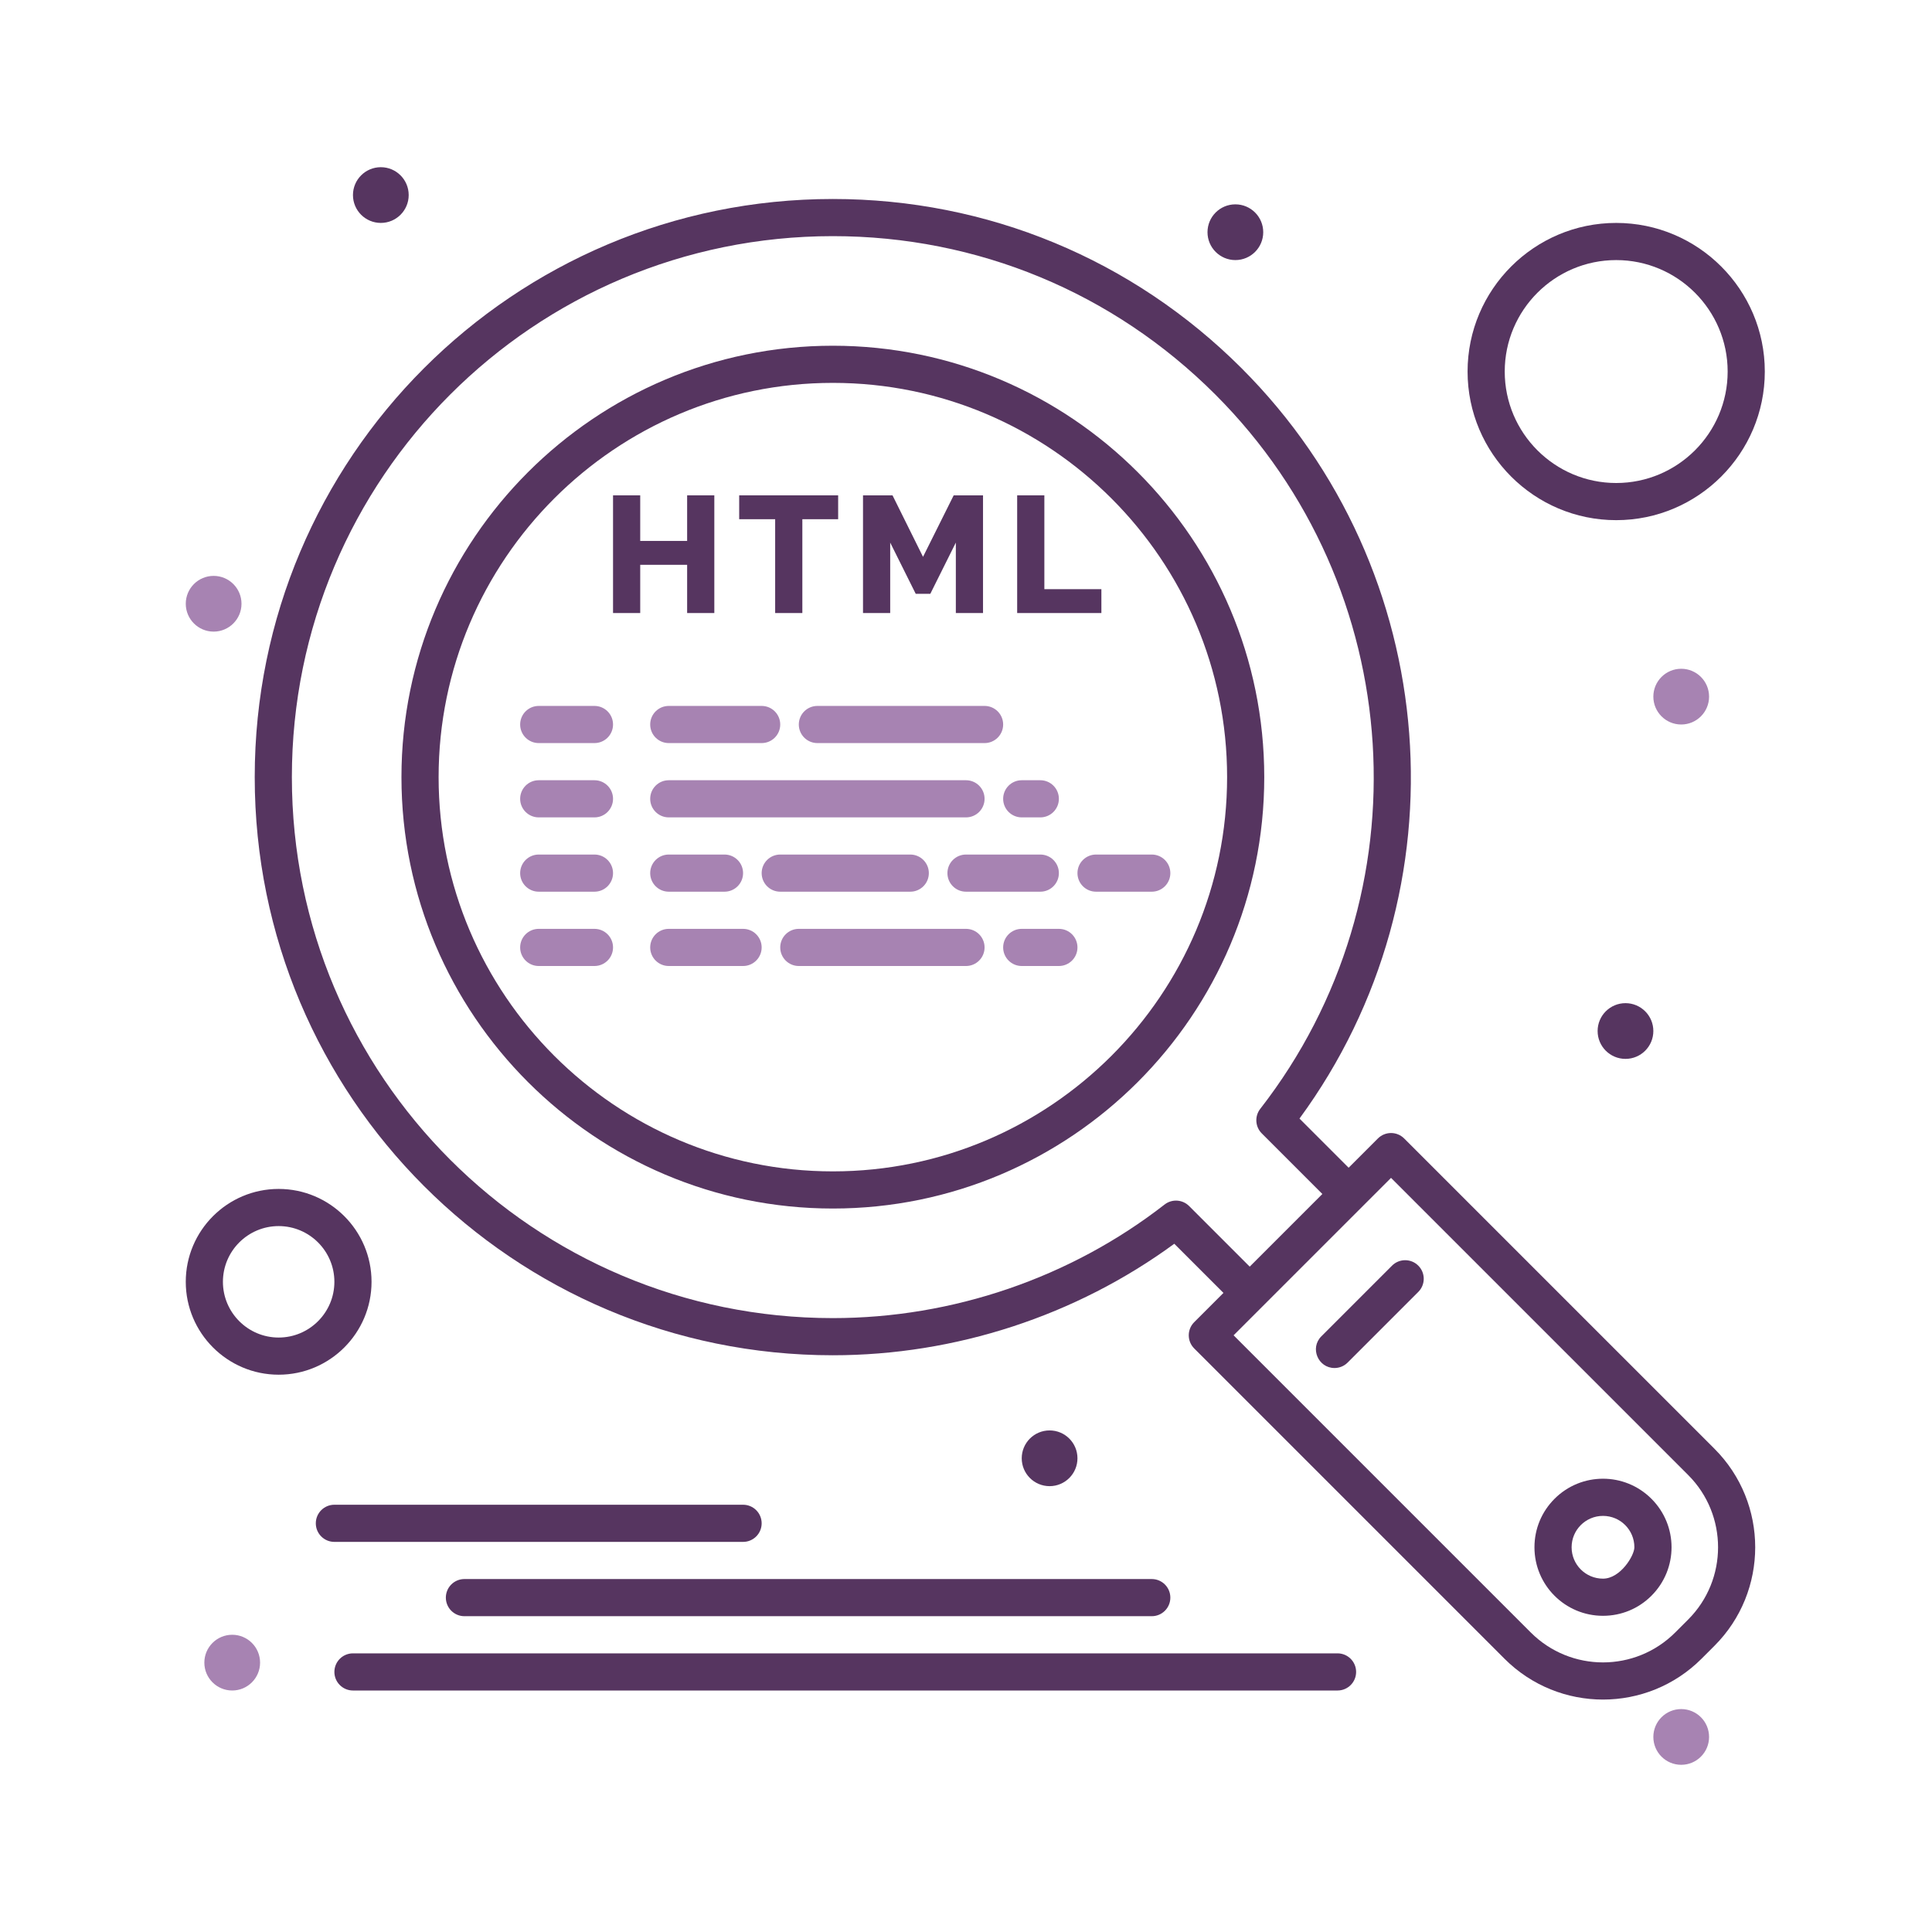
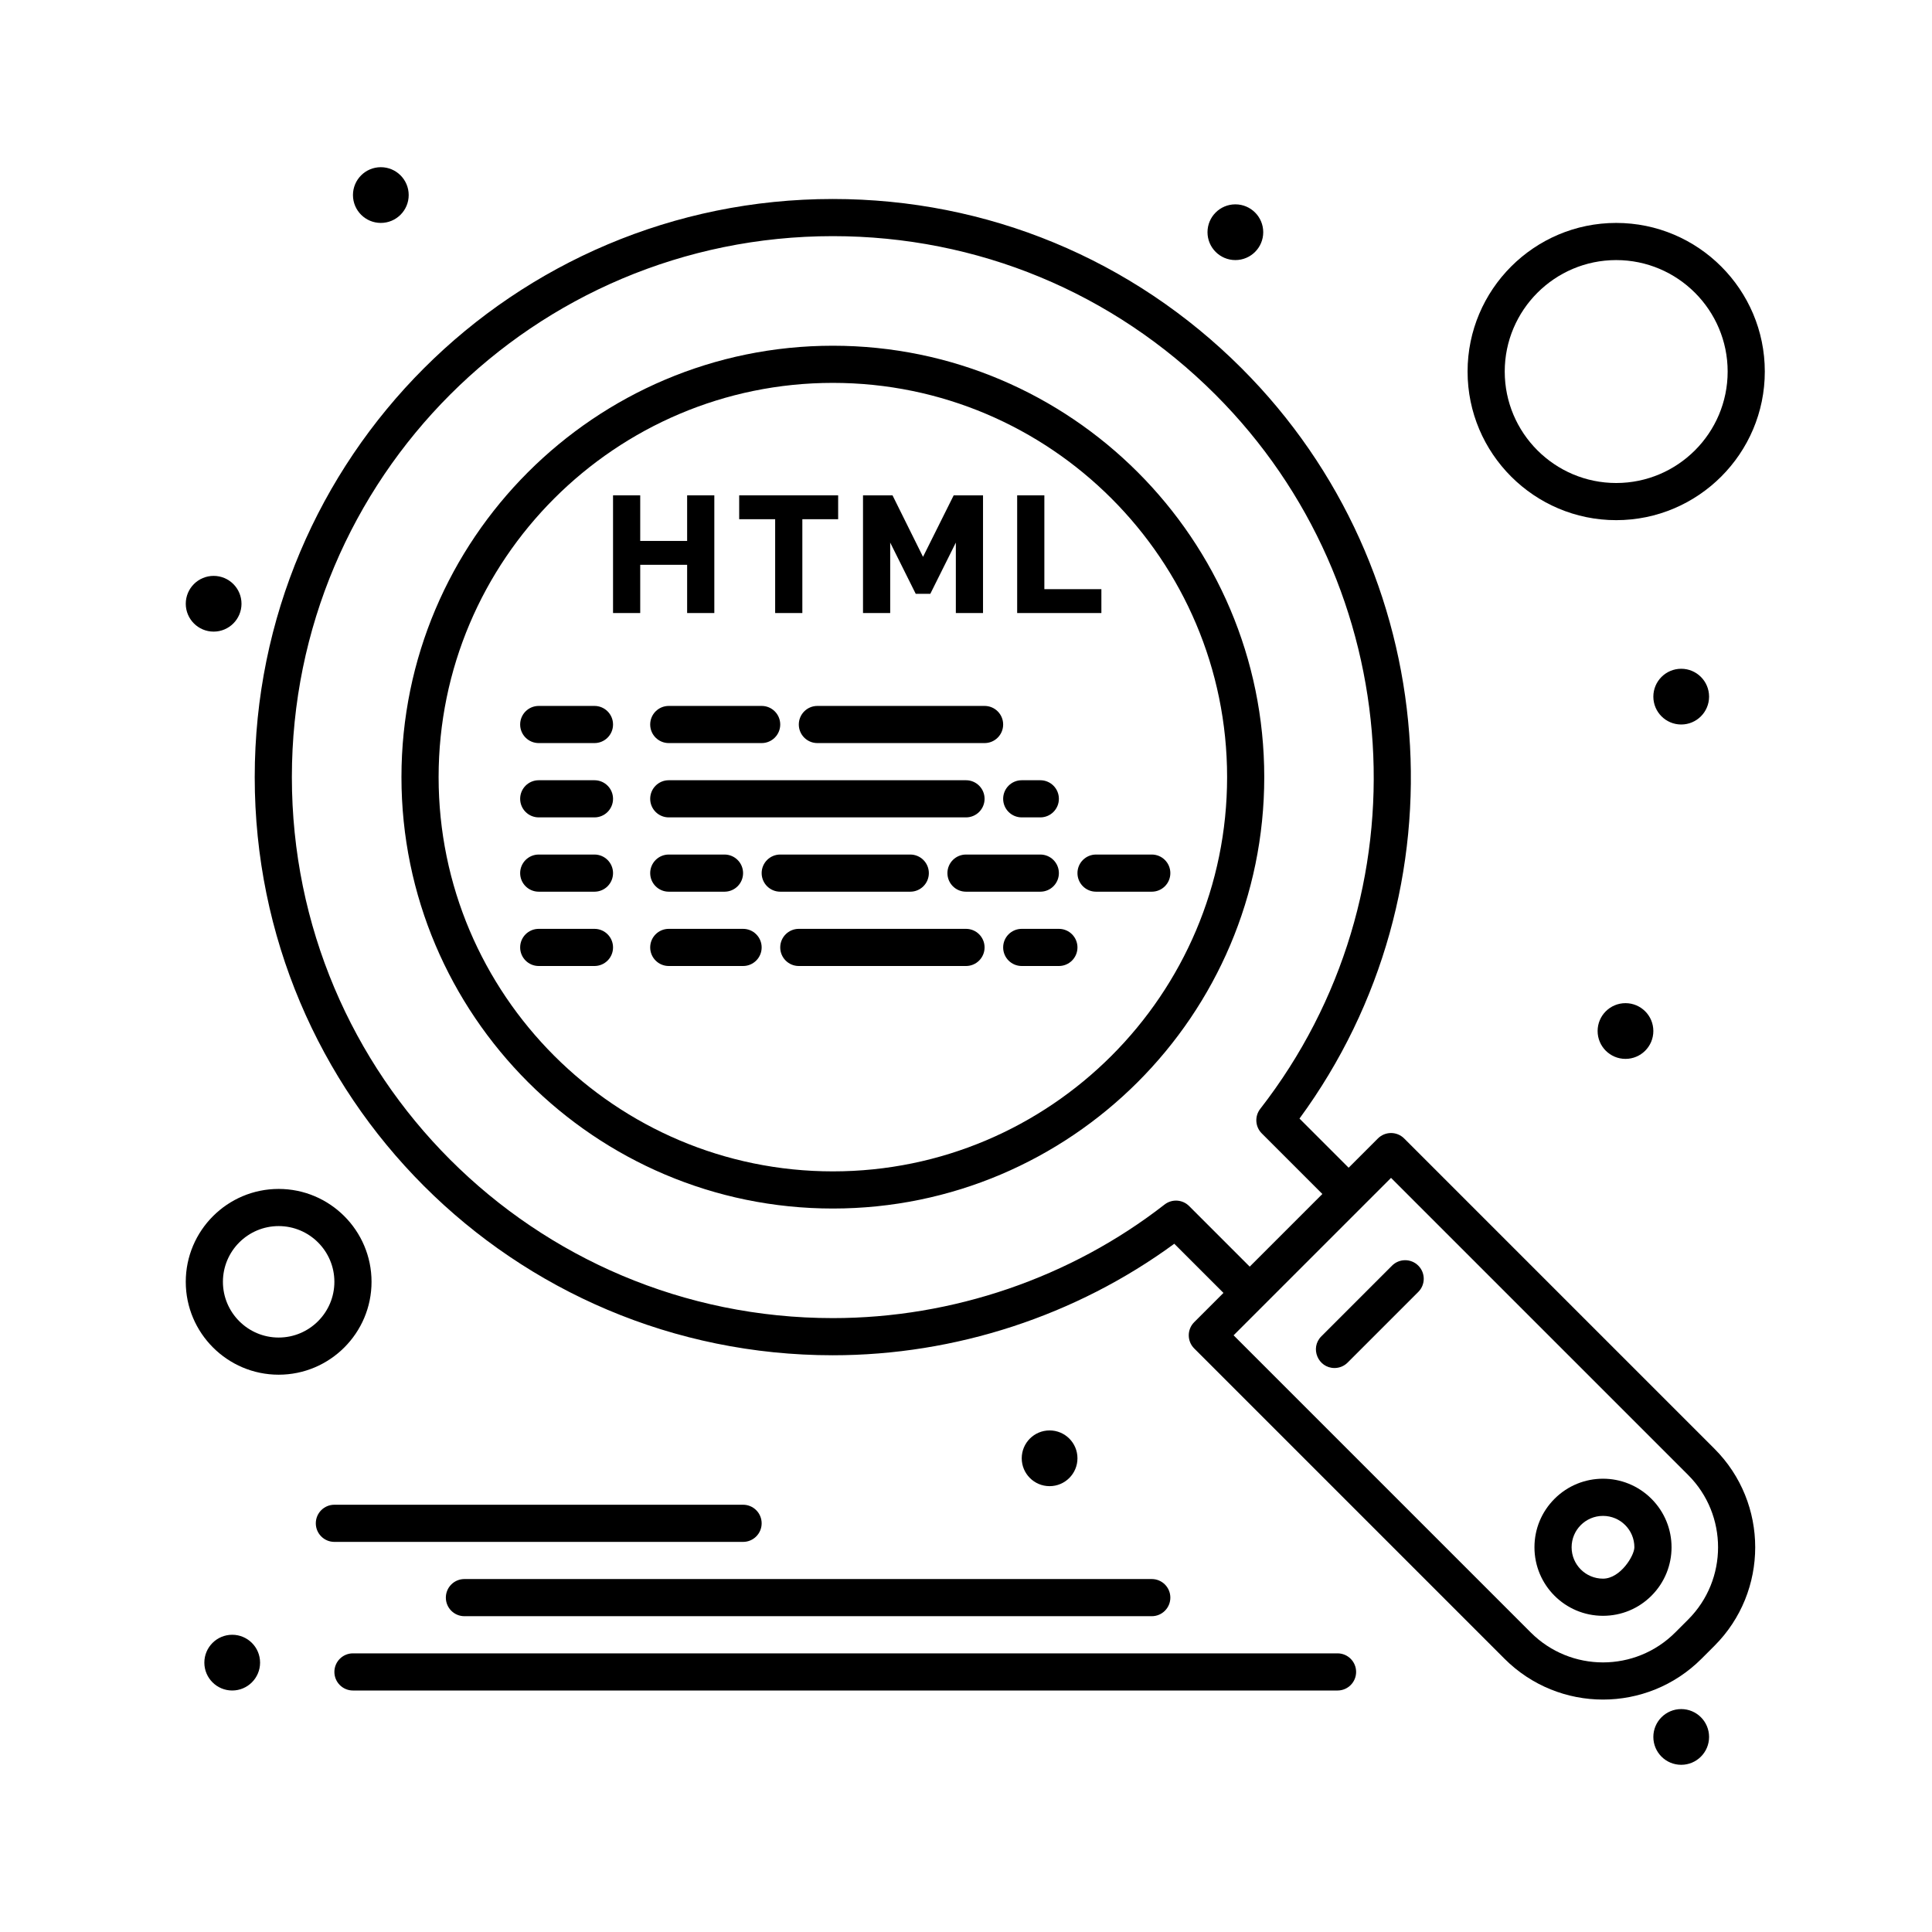
<svg xmlns="http://www.w3.org/2000/svg" enable-background="new 0 0 520 520" viewBox="0 0 520 520">
-   <path fill="#563560" d="M377.933,306.419c-0.938-0.938-2.209-1.464-3.535-1.464c-1.326,0-2.598,0.526-3.535,1.464l-7.875,7.875l-13.23-13.23    c45.147-61.533,38.785-147.582-15.563-201.929c-29.39-29.39-68.466-45.576-110.03-45.576    c-85.999,0-155.606,69.596-155.606,155.606c0,85.996,69.591,155.605,155.602,155.605c32.979,0,65.439-10.63,91.902-30.013    l13.233,13.232l-7.875,7.875c-1.958,1.958-1.947,5.126,0,7.071l83.515,83.515c14.652,14.654,38.375,14.657,53.032,0l3.483-3.482    c14.62-14.622,14.62-38.412-0.001-53.033L377.933,306.419z M320.055,324.609c-1.784-1.784-4.616-1.958-6.607-0.41    c-25.33,19.714-57.041,30.57-89.289,30.57c-80.469,0-145.602-65.121-145.602-145.605c0-80.472,65.123-145.606,145.606-145.606    c38.893,0,75.458,15.146,102.959,42.647c51.836,51.836,57.027,134.483,12.074,192.244c-1.549,1.99-1.373,4.823,0.411,6.606    l16.308,16.309l-19.553,19.553L320.055,324.609z M454.377,435.896l-3.483,3.482c-10.747,10.747-28.142,10.749-38.892,0    l-79.979-79.978l42.373-42.373l79.98,79.979C465.099,407.727,465.099,425.173,454.377,435.896z" />
-   <path fill="#563560" d="M418.405 403.406c-3.484 3.484-5.404 8.116-5.404 13.044 0 10.193 8.25 18.446 18.447 18.446 4.928 0 9.561-1.918 13.044-5.402 7.209-7.207 7.21-18.878.001-26.087C437.286 396.198 425.615 396.193 418.405 403.406zM431.448 424.897c-4.667 0-8.447-3.776-8.447-8.446 0-4.666 3.779-8.447 8.447-8.447 4.667 0 8.447 3.777 8.447 8.447C439.895 418.707 436.118 424.897 431.448 424.897zM374.666 340.649l-19.018 19.018c-3.166 3.166-.871 8.536 3.535 8.536 1.279 0 2.56-.488 3.535-1.465l19.018-19.018c1.953-1.952 1.953-5.118 0-7.071C379.785 338.697 376.617 338.697 374.666 340.649zM200 415.002c2.761 0 5-2.239 5-5 0-2.762-2.239-5-5-5H90c-2.761 0-5 2.238-5 5 0 2.761 2.239 5 5 5H200zM120 430.002c0 2.761 2.239 5 5 5h185c2.762 0 5-2.239 5-5 0-2.762-2.238-5-5-5H125C122.239 425.002 120 427.24 120 430.002zM360 445.002H95c-2.761 0-5 2.238-5 5 0 2.761 2.239 5 5 5h265c2.762 0 5-2.239 5-5C365 447.24 362.762 445.002 360 445.002zM435 140.001c22.056 0 40-17.944 40-40 0-22.056-17.944-40-40-40-22.056 0-40 17.944-40 40C395 122.058 412.944 140.001 435 140.001zM435 70.002c16.542 0 30 13.458 30 30s-13.458 30-30 30-30-13.458-30-30S418.458 70.002 435 70.002z" />
-   <circle cx="332.5" cy="62.5" r="7.5" fill="#563560" />
-   <circle cx="452.5" cy="187.5" r="7.5" fill="#a783b2" />
-   <circle cx="437.5" cy="277.5" r="7.5" fill="#563560" />
-   <circle cx="62.5" cy="447.5" r="7.5" fill="#a783b2" />
-   <circle cx="102.5" cy="52.5" r="7.5" fill="#563560" />
-   <circle cx="57.5" cy="162.5" r="7.5" fill="#a783b2" />
-   <circle cx="282.5" cy="392.5" r="7.5" fill="#563560" />
-   <path fill="#563560" d="M100 345.002c0-13.785-11.215-25-25-25s-25 11.215-25 25c0 13.785 11.215 25 25 25S100 358.787 100 345.002zM75 360.002c-8.271 0-15-6.73-15-15 0-8.272 6.729-15 15-15s15 6.728 15 15C90 353.272 83.271 360.002 75 360.002zM224.164 93.053c-64.024 0-116.112 52.087-116.112 116.112 0 64.025 52.087 116.112 116.112 116.112 64.024 0 116.112-52.088 116.112-116.112C340.275 145.141 288.188 93.053 224.164 93.053zM224.164 315.277c-58.51 0-106.112-47.602-106.112-106.112 0-58.51 47.601-106.112 106.112-106.112 58.51 0 106.112 47.602 106.112 106.112C330.275 267.676 282.674 315.277 224.164 315.277z" />
-   <path fill="#a783b2" d="M160 190.001h-15c-2.761 0-5 2.239-5 5 0 2.761 2.239 5 5 5h15c2.761 0 5-2.239 5-5C165 192.24 162.761 190.001 160 190.001zM160 210.001h-15c-2.761 0-5 2.239-5 5 0 2.761 2.239 5 5 5h15c2.761 0 5-2.239 5-5C165 212.24 162.761 210.001 160 210.001zM160 230.001h-15c-2.761 0-5 2.239-5 5 0 2.761 2.239 5 5 5h15c2.761 0 5-2.239 5-5C165 232.24 162.761 230.001 160 230.001zM160 250.001h-15c-2.761 0-5 2.239-5 5 0 2.761 2.239 5.001 5 5.001h15c2.761 0 5-2.239 5-5.001C165 252.24 162.761 250.001 160 250.001zM180 200.001h25c2.761 0 5-2.239 5-5 0-2.761-2.239-5-5-5h-25c-2.761 0-5 2.239-5 5C175 197.763 177.239 200.001 180 200.001zM215 195.001c0 2.761 2.239 5 5 5h45c2.762 0 5-2.239 5-5 0-2.761-2.238-5-5-5h-45C217.239 190.001 215 192.24 215 195.001zM265 215.001c0-2.761-2.238-5-5-5h-80c-2.761 0-5 2.239-5 5 0 2.761 2.239 5 5 5h80C262.762 220.001 265 217.763 265 215.001zM180 230.001c-2.761 0-5 2.239-5 5 0 2.761 2.239 5 5 5h15c2.761 0 5-2.239 5-5 0-2.761-2.239-5-5-5H180zM245 240.001c2.761 0 5-2.239 5-5 0-2.761-2.239-5-5-5h-35c-2.761 0-5 2.239-5 5 0 2.761 2.239 5 5 5H245zM200 250.001h-20c-2.761 0-5 2.239-5 5 0 2.761 2.239 5.001 5 5.001h20c2.761 0 5-2.239 5-5.001C205 252.24 202.761 250.001 200 250.001zM260 250.001h-45c-2.761 0-5 2.239-5 5 0 2.761 2.239 5.001 5 5.001h45c2.762 0 5-2.239 5-5.001C265 252.24 262.762 250.001 260 250.001zM275 220.001h5c2.762 0 5-2.239 5-5 0-2.761-2.238-5-5-5h-5c-2.762 0-5 2.239-5 5C270 217.763 272.238 220.001 275 220.001zM310 230.001h-15c-2.762 0-5 2.239-5 5 0 2.761 2.238 5 5 5h15c2.762 0 5-2.239 5-5C315 232.24 312.762 230.001 310 230.001zM260 240.001h20c2.762 0 5-2.239 5-5 0-2.761-2.238-5-5-5h-20c-2.762 0-5 2.239-5 5C255 237.763 257.238 240.001 260 240.001zM285 250.001h-10c-2.762 0-5 2.239-5 5 0 2.761 2.238 5.001 5 5.001h10c2.762 0 5-2.239 5-5.001C290 252.24 287.762 250.001 285 250.001z" />
-   <polygon fill="#563560" points="184.944 165 192.261 165 192.261 133.322 184.944 133.322 184.944 145.592 172.317 145.592 172.317 133.322 165 133.322 165 165 172.317 165 172.317 152.017 184.944 152.017" />
-   <polygon fill="#563560" points="208.635 165 215.952 165 215.952 139.747 225.589 139.747 225.589 133.322 198.953 133.322 198.953 139.747 208.635 139.747" />
-   <polygon fill="#563560" points="239.598 146.038 246.468 159.825 250.395 159.825 257.266 146.038 257.266 165 264.582 165 264.582 133.322 256.685 133.322 248.432 149.875 240.222 133.322 232.28 133.322 232.28 165 239.598 165" />
-   <polygon fill="#563560" points="296.439 158.575 281.09 158.575 281.09 133.322 273.772 133.322 273.772 165 296.439 165" />
-   <circle cx="452.5" cy="467.5" r="7.5" fill="#a783b2" />
+   <path fill="#000" d="M377.933,306.419c-0.938-0.938-2.209-1.464-3.535-1.464c-1.326,0-2.598,0.526-3.535,1.464l-7.875,7.875l-13.23-13.23    c45.147-61.533,38.785-147.582-15.563-201.929c-29.39-29.39-68.466-45.576-110.03-45.576    c-85.999,0-155.606,69.596-155.606,155.606c0,85.996,69.591,155.605,155.602,155.605c32.979,0,65.439-10.63,91.902-30.013    l13.233,13.232l-7.875,7.875c-1.958,1.958-1.947,5.126,0,7.071l83.515,83.515c14.652,14.654,38.375,14.657,53.032,0l3.483-3.482    c14.62-14.622,14.62-38.412-0.001-53.033L377.933,306.419z M320.055,324.609c-1.784-1.784-4.616-1.958-6.607-0.41    c-25.33,19.714-57.041,30.57-89.289,30.57c-80.469,0-145.602-65.121-145.602-145.605c0-80.472,65.123-145.606,145.606-145.606    c38.893,0,75.458,15.146,102.959,42.647c51.836,51.836,57.027,134.483,12.074,192.244c-1.549,1.99-1.373,4.823,0.411,6.606    l16.308,16.309l-19.553,19.553L320.055,324.609z M454.377,435.896l-3.483,3.482c-10.747,10.747-28.142,10.749-38.892,0    l-79.979-79.978l42.373-42.373l79.98,79.979C465.099,407.727,465.099,425.173,454.377,435.896z" />
+   <path fill="#000" d="M418.405 403.406c-3.484 3.484-5.404 8.116-5.404 13.044 0 10.193 8.25 18.446 18.447 18.446 4.928 0 9.561-1.918 13.044-5.402 7.209-7.207 7.21-18.878.001-26.087C437.286 396.198 425.615 396.193 418.405 403.406zM431.448 424.897c-4.667 0-8.447-3.776-8.447-8.446 0-4.666 3.779-8.447 8.447-8.447 4.667 0 8.447 3.777 8.447 8.447C439.895 418.707 436.118 424.897 431.448 424.897zM374.666 340.649l-19.018 19.018c-3.166 3.166-.871 8.536 3.535 8.536 1.279 0 2.56-.488 3.535-1.465l19.018-19.018c1.953-1.952 1.953-5.118 0-7.071C379.785 338.697 376.617 338.697 374.666 340.649zM200 415.002c2.761 0 5-2.239 5-5 0-2.762-2.239-5-5-5H90c-2.761 0-5 2.238-5 5 0 2.761 2.239 5 5 5H200zM120 430.002c0 2.761 2.239 5 5 5h185c2.762 0 5-2.239 5-5 0-2.762-2.238-5-5-5H125C122.239 425.002 120 427.24 120 430.002zM360 445.002H95c-2.761 0-5 2.238-5 5 0 2.761 2.239 5 5 5h265c2.762 0 5-2.239 5-5C365 447.24 362.762 445.002 360 445.002zM435 140.001c22.056 0 40-17.944 40-40 0-22.056-17.944-40-40-40-22.056 0-40 17.944-40 40C395 122.058 412.944 140.001 435 140.001zM435 70.002c16.542 0 30 13.458 30 30s-13.458 30-30 30-30-13.458-30-30S418.458 70.002 435 70.002z" />
+   <circle cx="332.5" cy="62.5" r="7.5" fill="#000" />
+   <circle cx="452.5" cy="187.5" r="7.5" fill="#000" />
+   <circle cx="437.5" cy="277.5" r="7.5" fill="#000" />
+   <circle cx="62.5" cy="447.5" r="7.5" fill="#000" />
+   <circle cx="102.5" cy="52.5" r="7.5" fill="#000" />
+   <circle cx="57.5" cy="162.5" r="7.5" fill="#000" />
+   <circle cx="282.5" cy="392.5" r="7.5" fill="#000" />
+   <path fill="#000" d="M100 345.002c0-13.785-11.215-25-25-25s-25 11.215-25 25c0 13.785 11.215 25 25 25S100 358.787 100 345.002zM75 360.002c-8.271 0-15-6.73-15-15 0-8.272 6.729-15 15-15s15 6.728 15 15C90 353.272 83.271 360.002 75 360.002zM224.164 93.053c-64.024 0-116.112 52.087-116.112 116.112 0 64.025 52.087 116.112 116.112 116.112 64.024 0 116.112-52.088 116.112-116.112C340.275 145.141 288.188 93.053 224.164 93.053zM224.164 315.277c-58.51 0-106.112-47.602-106.112-106.112 0-58.51 47.601-106.112 106.112-106.112 58.51 0 106.112 47.602 106.112 106.112C330.275 267.676 282.674 315.277 224.164 315.277z" />
+   <path fill="#000" d="M160 190.001h-15c-2.761 0-5 2.239-5 5 0 2.761 2.239 5 5 5h15c2.761 0 5-2.239 5-5C165 192.24 162.761 190.001 160 190.001zM160 210.001h-15c-2.761 0-5 2.239-5 5 0 2.761 2.239 5 5 5h15c2.761 0 5-2.239 5-5C165 212.24 162.761 210.001 160 210.001zM160 230.001h-15c-2.761 0-5 2.239-5 5 0 2.761 2.239 5 5 5h15c2.761 0 5-2.239 5-5C165 232.24 162.761 230.001 160 230.001zM160 250.001h-15c-2.761 0-5 2.239-5 5 0 2.761 2.239 5.001 5 5.001h15c2.761 0 5-2.239 5-5.001C165 252.24 162.761 250.001 160 250.001zM180 200.001h25c2.761 0 5-2.239 5-5 0-2.761-2.239-5-5-5h-25c-2.761 0-5 2.239-5 5C175 197.763 177.239 200.001 180 200.001zM215 195.001c0 2.761 2.239 5 5 5h45c2.762 0 5-2.239 5-5 0-2.761-2.238-5-5-5h-45C217.239 190.001 215 192.24 215 195.001zM265 215.001c0-2.761-2.238-5-5-5h-80c-2.761 0-5 2.239-5 5 0 2.761 2.239 5 5 5h80C262.762 220.001 265 217.763 265 215.001zM180 230.001c-2.761 0-5 2.239-5 5 0 2.761 2.239 5 5 5h15c2.761 0 5-2.239 5-5 0-2.761-2.239-5-5-5H180zM245 240.001c2.761 0 5-2.239 5-5 0-2.761-2.239-5-5-5h-35c-2.761 0-5 2.239-5 5 0 2.761 2.239 5 5 5H245zM200 250.001h-20c-2.761 0-5 2.239-5 5 0 2.761 2.239 5.001 5 5.001h20c2.761 0 5-2.239 5-5.001C205 252.24 202.761 250.001 200 250.001zM260 250.001h-45c-2.761 0-5 2.239-5 5 0 2.761 2.239 5.001 5 5.001h45c2.762 0 5-2.239 5-5.001C265 252.24 262.762 250.001 260 250.001zM275 220.001h5c2.762 0 5-2.239 5-5 0-2.761-2.238-5-5-5h-5c-2.762 0-5 2.239-5 5C270 217.763 272.238 220.001 275 220.001zM310 230.001h-15c-2.762 0-5 2.239-5 5 0 2.761 2.238 5 5 5h15c2.762 0 5-2.239 5-5C315 232.24 312.762 230.001 310 230.001zM260 240.001h20c2.762 0 5-2.239 5-5 0-2.761-2.238-5-5-5h-20c-2.762 0-5 2.239-5 5C255 237.763 257.238 240.001 260 240.001zM285 250.001h-10c-2.762 0-5 2.239-5 5 0 2.761 2.238 5.001 5 5.001h10c2.762 0 5-2.239 5-5.001C290 252.24 287.762 250.001 285 250.001z" />
+   <polygon fill="#000" points="184.944 165 192.261 165 192.261 133.322 184.944 133.322 184.944 145.592 172.317 145.592 172.317 133.322 165 133.322 165 165 172.317 165 172.317 152.017 184.944 152.017" />
+   <polygon fill="#000" points="208.635 165 215.952 165 215.952 139.747 225.589 139.747 225.589 133.322 198.953 133.322 198.953 139.747 208.635 139.747" />
+   <polygon fill="#000" points="239.598 146.038 246.468 159.825 250.395 159.825 257.266 146.038 257.266 165 264.582 165 264.582 133.322 256.685 133.322 248.432 149.875 240.222 133.322 232.28 133.322 232.28 165 239.598 165" />
+   <polygon fill="#000" points="296.439 158.575 281.09 158.575 281.09 133.322 273.772 133.322 273.772 165 296.439 165" />
+   <circle cx="452.5" cy="467.5" r="7.5" fill="#000" />
</svg>
